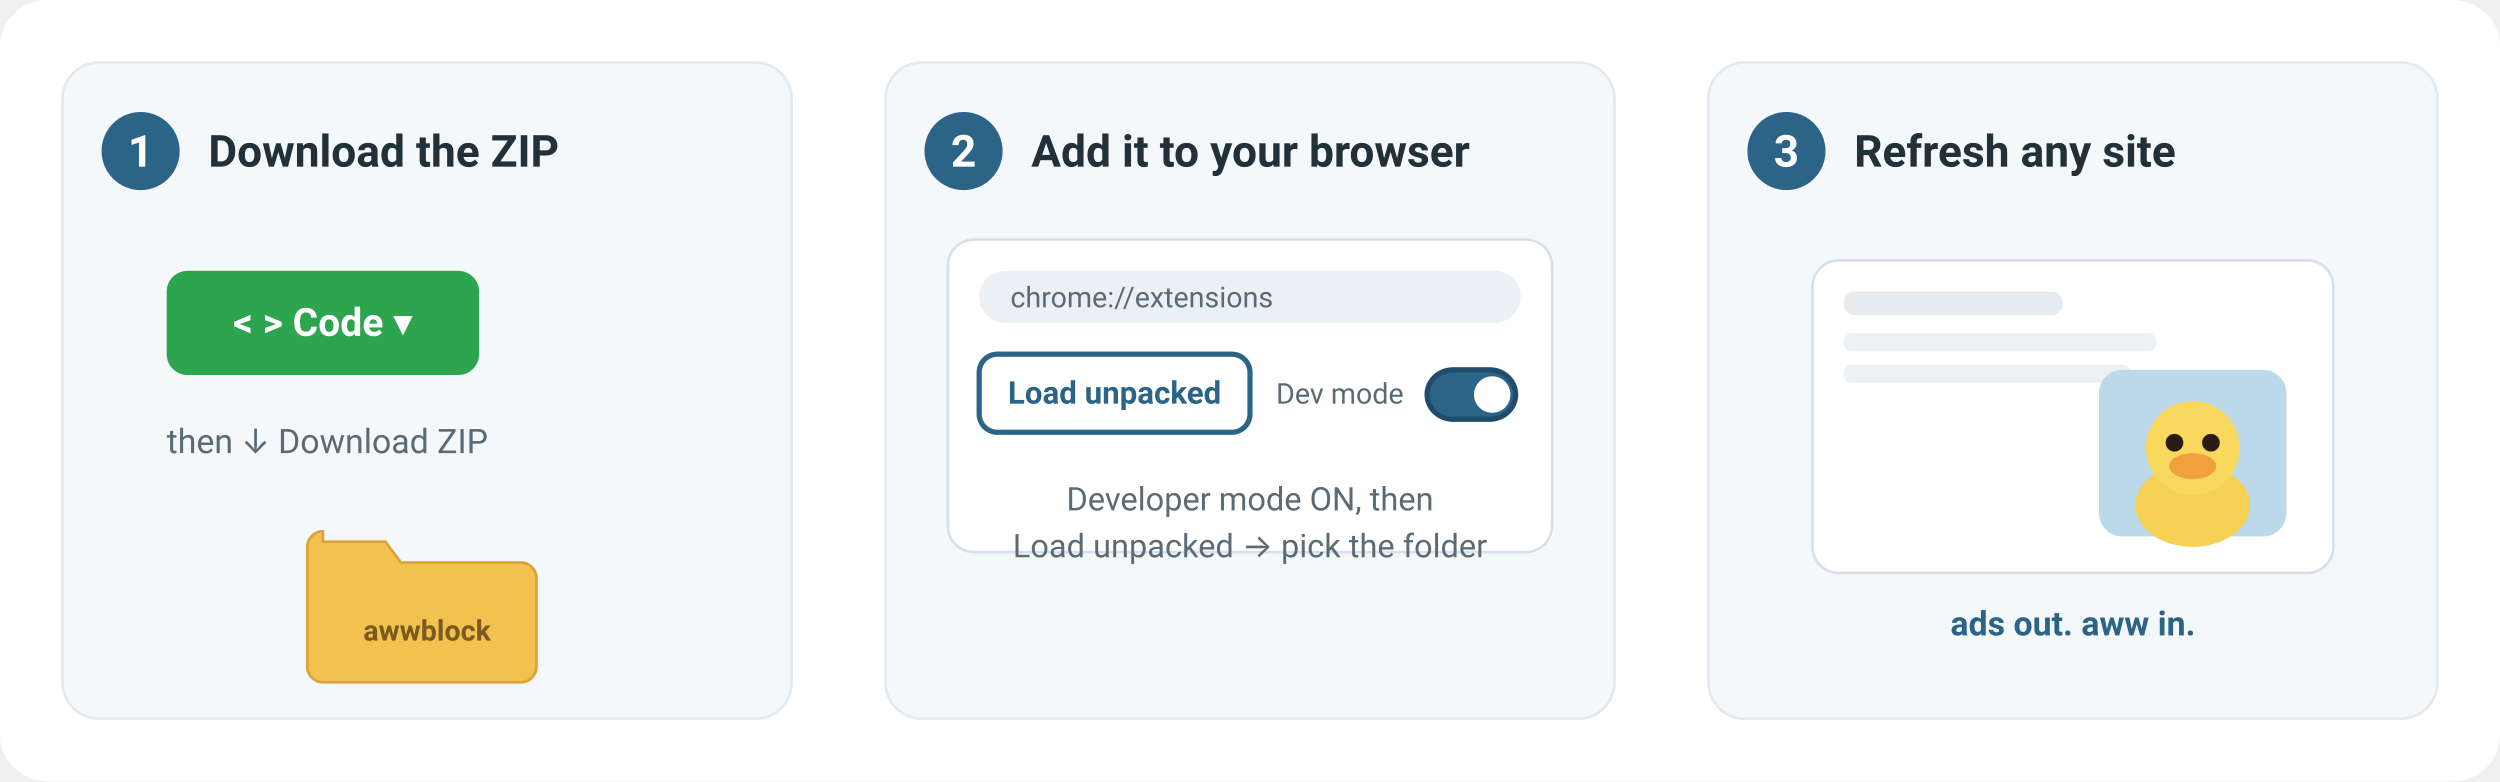
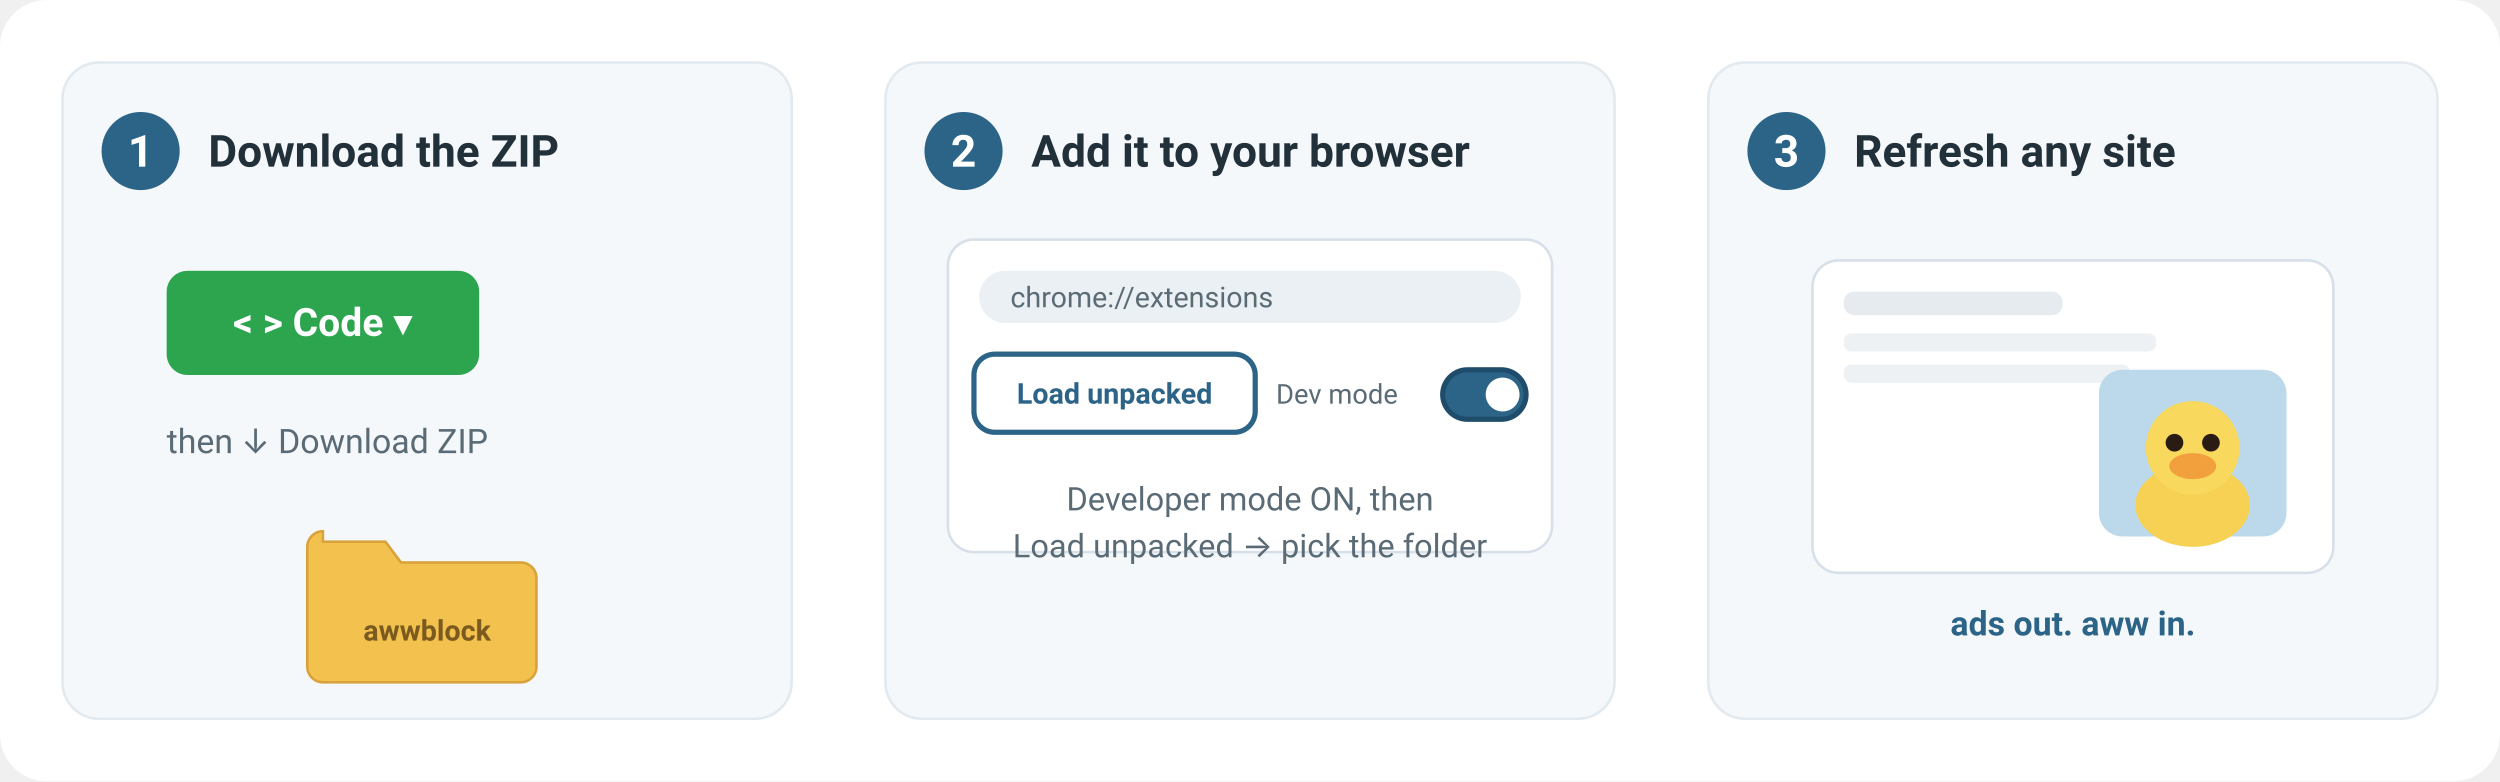
<svg xmlns="http://www.w3.org/2000/svg" viewBox="0 0 960 300" font-family="system-ui, -apple-system, Segoe UI, Roboto, sans-serif">
  <rect width="960" height="300" rx="18" fill="#FFFFFF" />
  <g transform="translate(24,24)">
    <rect width="280" height="252" rx="14" fill="#F4F8FB" stroke="#E2EAF0" />
    <circle cx="30" cy="34" r="15" fill="#2C6488" />
    <text x="30" y="40" text-anchor="middle" fill="#fff" font-size="17" font-weight="700">1</text>
    <text x="56" y="40" fill="#22303A" font-size="17" font-weight="700">Download the ZIP</text>
    <rect x="40" y="80" width="120" height="40" rx="8" fill="#2DA44E" />
    <text x="100" y="105" text-anchor="middle" fill="#fff" font-size="15" font-weight="700">&lt; &gt; Code  ▾</text>
    <text x="40" y="150" fill="#5A6B76" font-size="13">then  ↓  Download ZIP</text>
    <g transform="translate(96,170)">
      <path d="M4 14 h24 l6 8 h46 a6 6 0 0 1 6 6 v34 a6 6 0 0 1 -6 6 h-76 a6 6 0 0 1 -6 -6 v-46 a6 6 0 0 1 6 -6 z" fill="#F2C14E" stroke="#D9A23A" />
      <text x="44" y="52" text-anchor="middle" fill="#7A5A1E" font-size="11" font-weight="700">awwblock</text>
    </g>
  </g>
  <g transform="translate(340,24)">
    <rect width="280" height="252" rx="14" fill="#F4F8FB" stroke="#E2EAF0" />
    <circle cx="30" cy="34" r="15" fill="#2C6488" />
    <text x="30" y="40" text-anchor="middle" fill="#fff" font-size="17" font-weight="700">2</text>
    <text x="56" y="40" fill="#22303A" font-size="17" font-weight="700">Add it to your browser</text>
    <rect x="24" y="68" width="232" height="120" rx="10" fill="#fff" stroke="#D7E0E8" />
    <rect x="36" y="80" width="208" height="20" rx="10" fill="#EAF0F4" />
    <text x="48" y="94" fill="#5A6B76" font-size="11">chrome://extensions</text>
-     <rect x="36" y="112" width="104" height="30" rx="7" fill="#fff" stroke="#2C6488" stroke-width="2" />
-     <text x="88" y="131" text-anchor="middle" fill="#2C6488" font-size="12" font-weight="700">Load unpacked</text>
-     <text x="150" y="131" fill="#5A6B76" font-size="11">Dev mode</text>
-     <rect x="208" y="118" width="34" height="19" rx="10" fill="#2C6488" stroke="#1F4C6B" stroke-width="2" />
-     <circle cx="233" cy="127.5" r="7" fill="#fff" />
+     <rect x="34" y="112" width="108" height="30" rx="8" fill="#fff" stroke="#2C6488" stroke-width="2" />
+     <text x="88" y="131" text-anchor="middle" fill="#2C6488" font-size="11" font-weight="700">Load unpacked</text>
+     <text x="150" y="131" fill="#5A6B76" font-size="10.5">Dev mode</text>
+     <rect x="214" y="118" width="32" height="19" rx="9.5" fill="#2C6488" stroke="#1F4C6B" stroke-width="2" />
+     <circle cx="237" cy="127.5" r="6.5" fill="#fff" />
    <text x="140" y="172" text-anchor="middle" fill="#5A6B76" font-size="12.5">Developer mode ON, then</text>
    <text x="140" y="190" text-anchor="middle" fill="#5A6B76" font-size="12.5">Load unpacked → pick the folder</text>
  </g>
  <g transform="translate(656,24)">
    <rect width="280" height="252" rx="14" fill="#F4F8FB" stroke="#E2EAF0" />
    <circle cx="30" cy="34" r="15" fill="#2C6488" />
    <text x="30" y="40" text-anchor="middle" fill="#fff" font-size="17" font-weight="700">3</text>
    <text x="56" y="40" fill="#22303A" font-size="17" font-weight="700">Refresh any site</text>
    <rect x="40" y="76" width="200" height="120" rx="10" fill="#fff" stroke="#D7E0E8" />
    <rect x="52" y="88" width="84" height="9" rx="4" fill="#E5EBEF" />
    <rect x="52" y="104" width="120" height="7" rx="3" fill="#EDF1F4" />
    <rect x="52" y="116" width="110" height="7" rx="3" fill="#EDF1F4" />
    <g transform="translate(150,118)">
      <rect width="72" height="64" rx="9" fill="#BBD9EA" />
      <ellipse cx="36" cy="52" rx="22" ry="16" fill="#F7D154" />
      <circle cx="36" cy="30" r="18" fill="#F9D85E" />
      <circle cx="29" cy="28" r="3.4" fill="#2A1C12" />
      <circle cx="43" cy="28" r="3.4" fill="#2A1C12" />
      <ellipse cx="36" cy="37" rx="9" ry="5" fill="#F2A03D" />
    </g>
    <text x="140" y="220" text-anchor="middle" fill="#2C6488" font-size="13" font-weight="700">ads out. aww in.</text>
  </g>
</svg>
